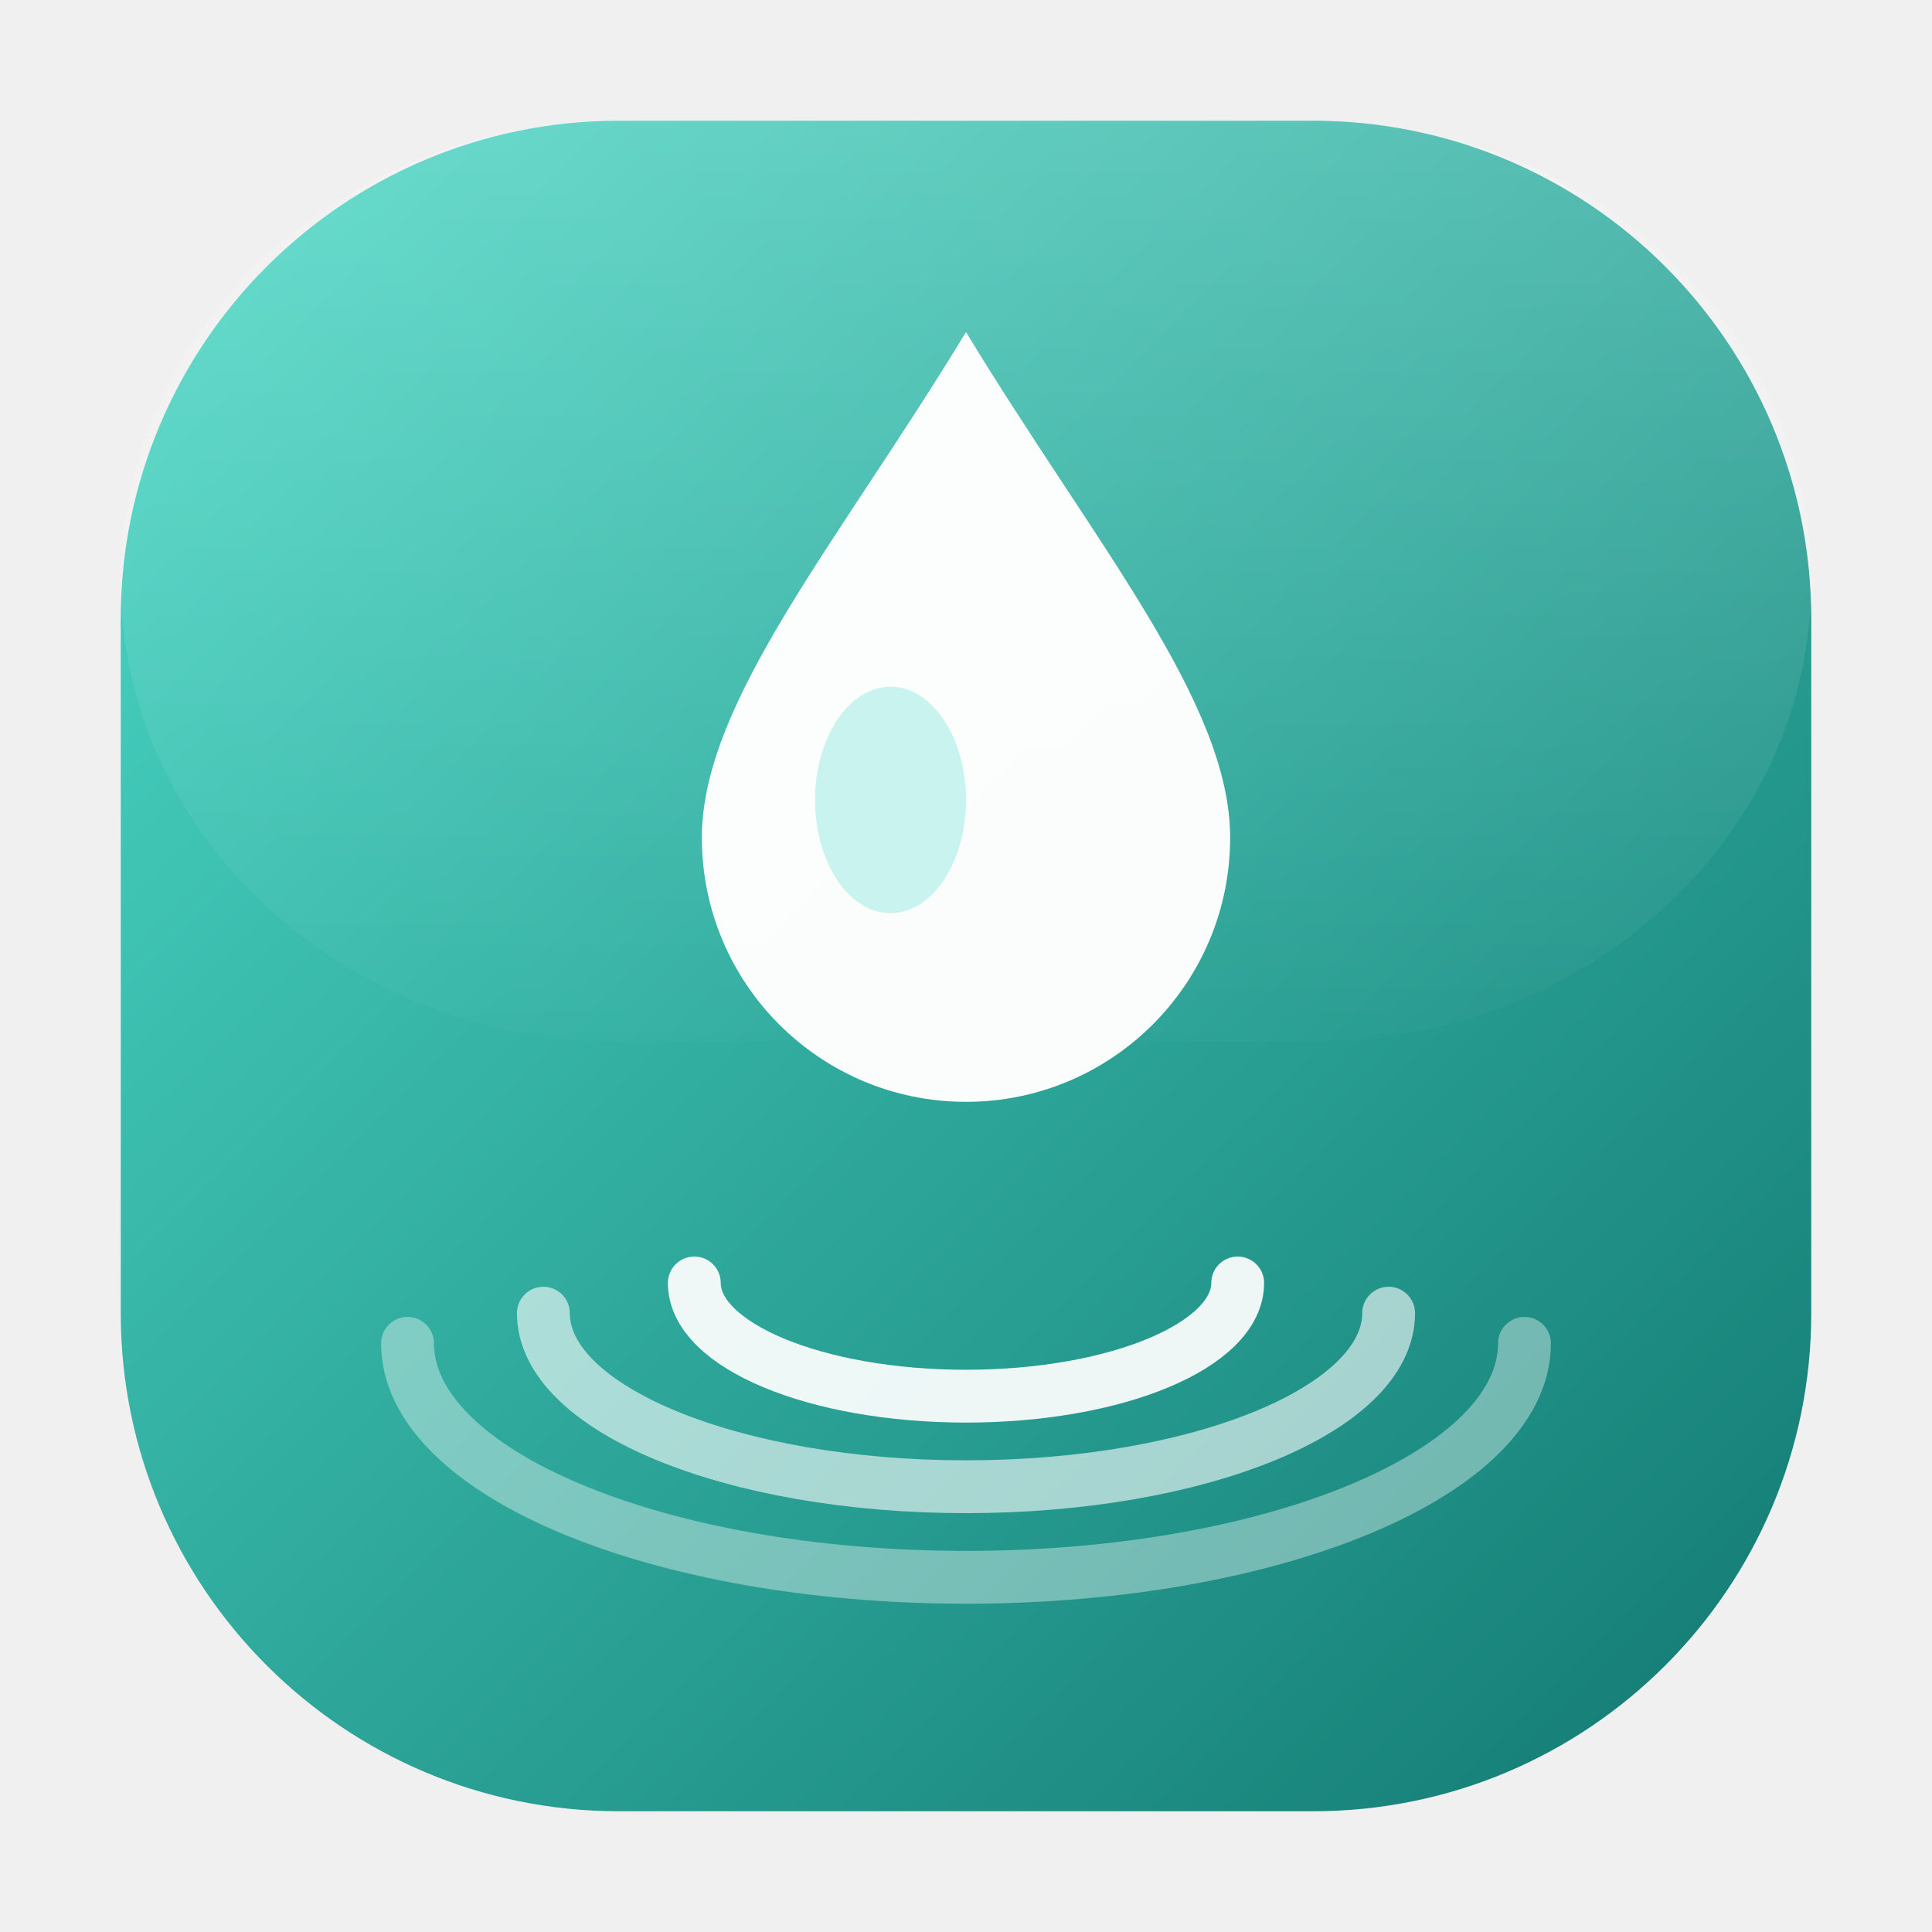
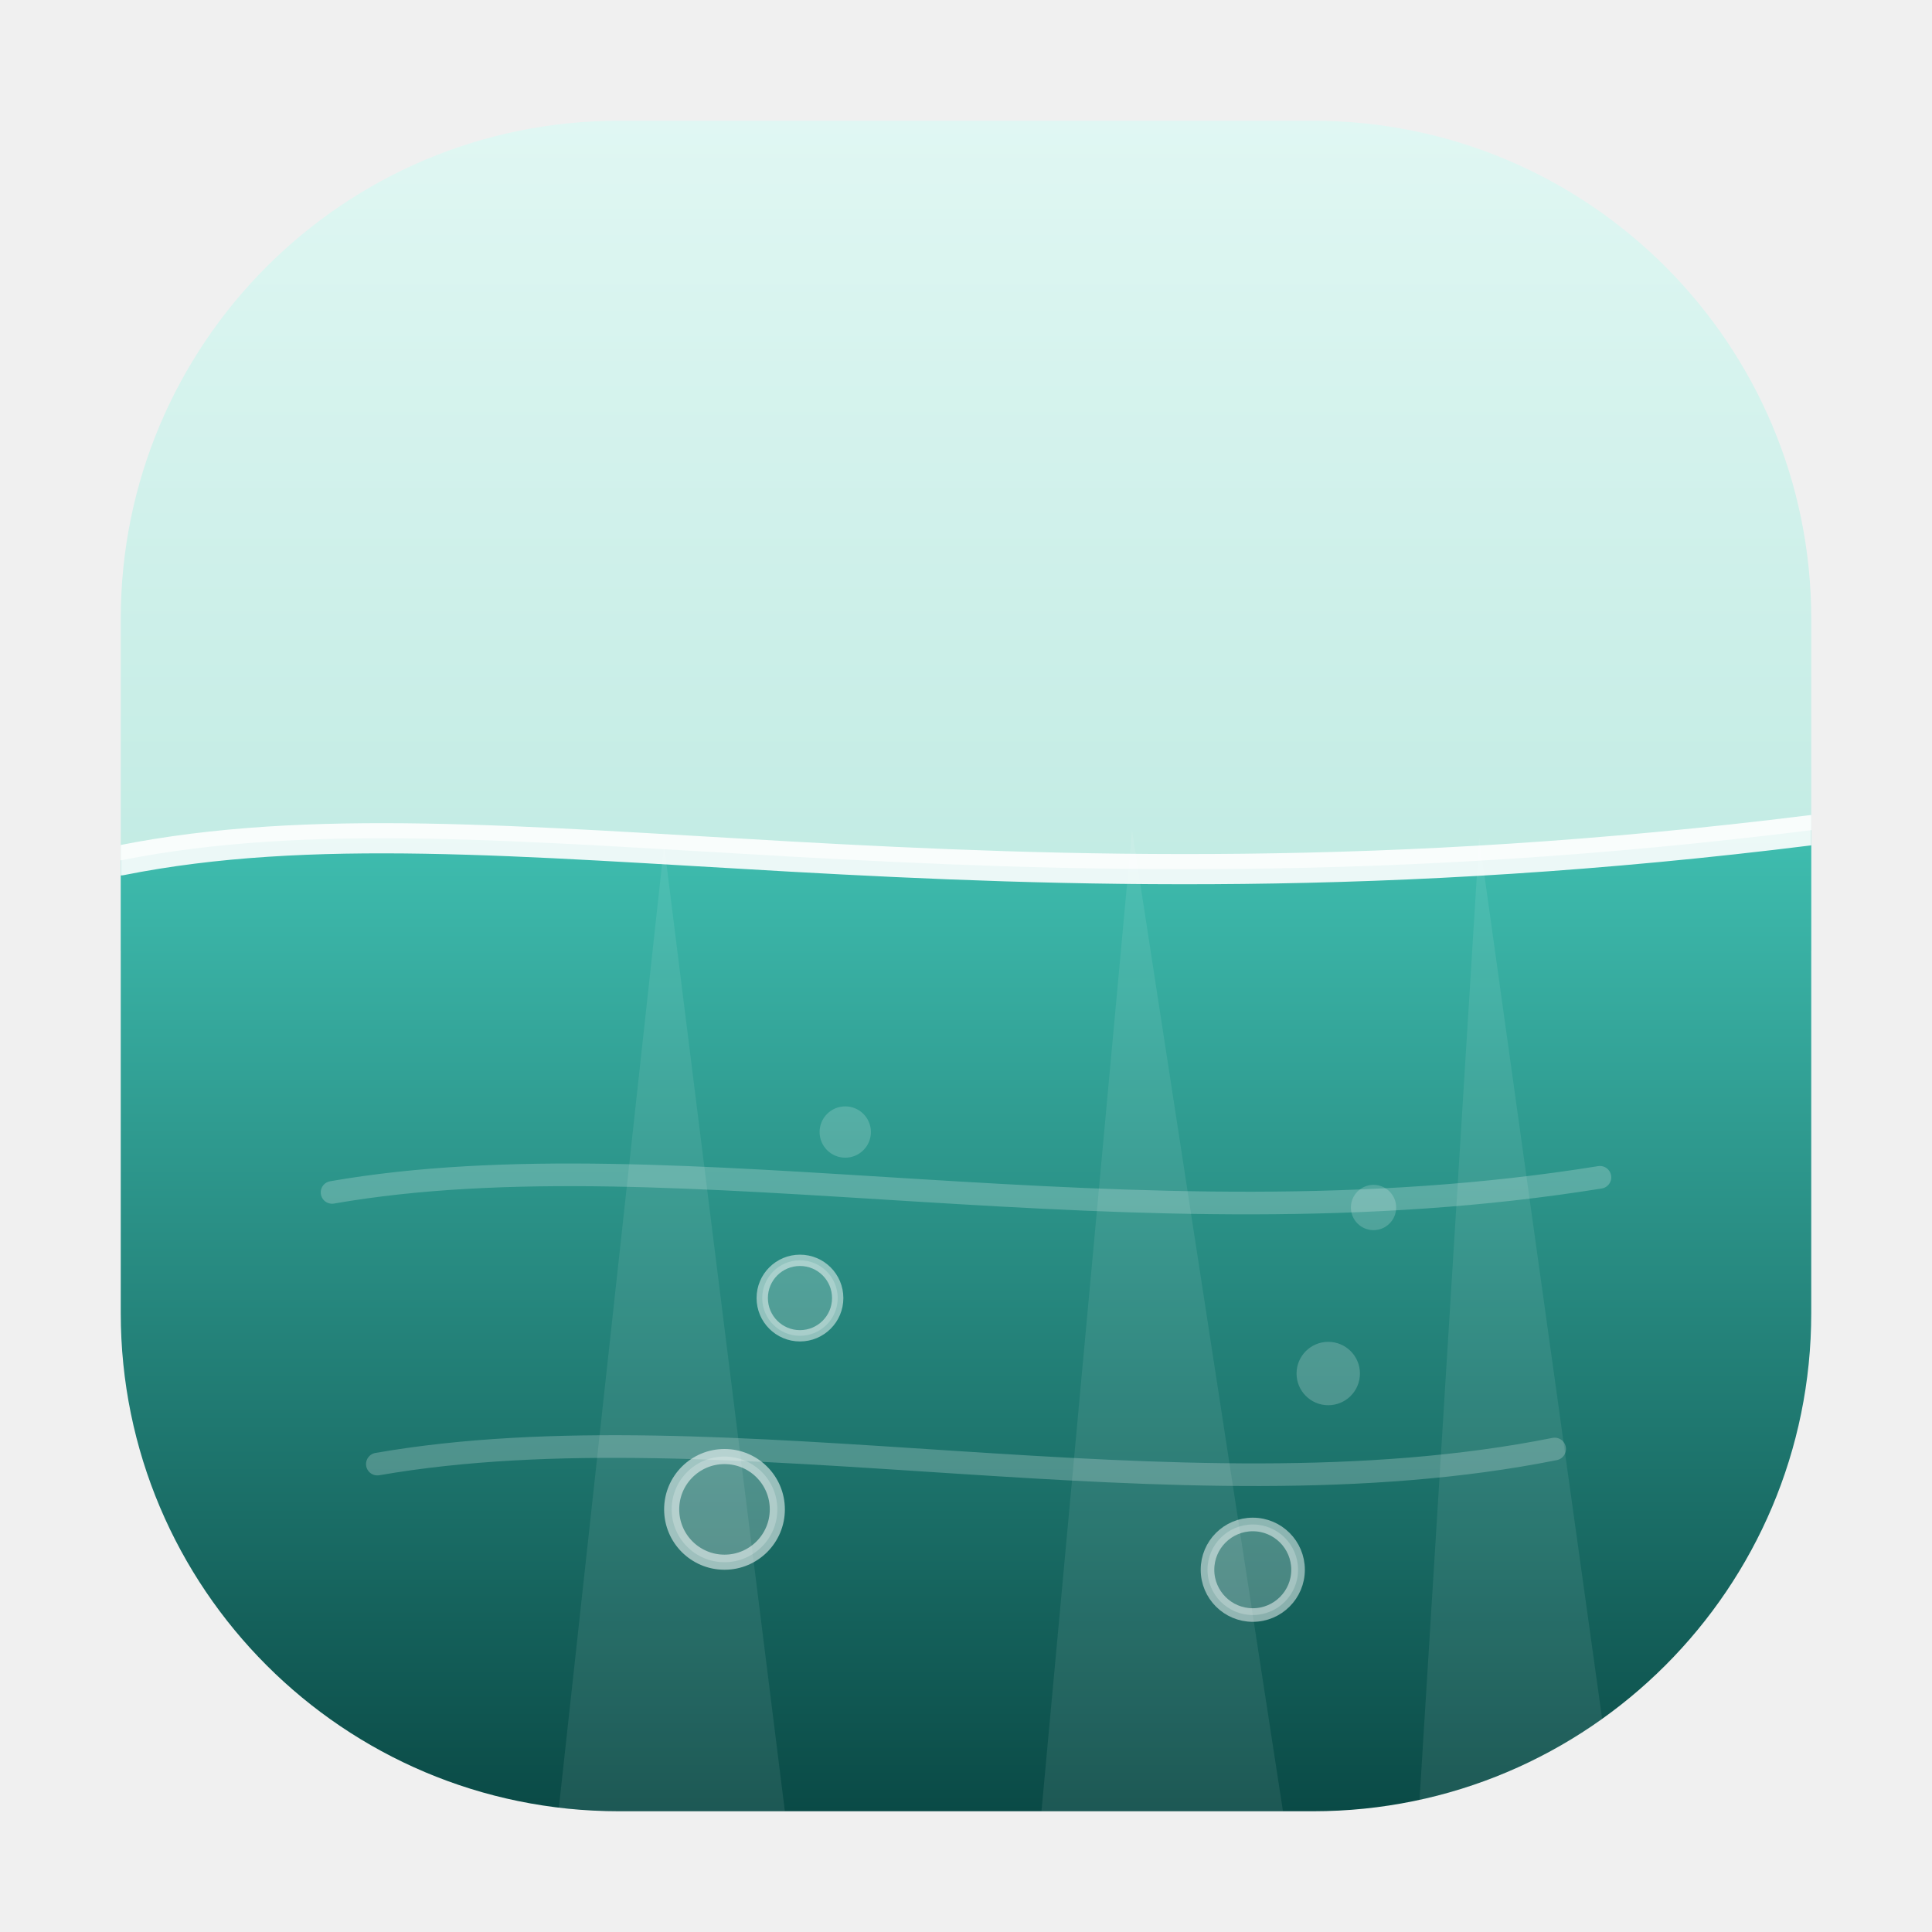
<svg xmlns="http://www.w3.org/2000/svg" width="256" height="256" viewBox="0 0 256 256" fill="none">
  <defs>
-     <linearGradient id="lfBg" x1="24" y1="24" x2="232" y2="232" gradientUnits="userSpaceOnUse">
-       <stop stop-color="#4AD6C4" />
-       <stop offset="1" stop-color="#147C74" />
+     <linearGradient id="lfAir" x1="128" y1="16" x2="128" y2="120" gradientUnits="userSpaceOnUse">
+       <stop stop-color="#E0F7F3" />
+       <stop offset="1" stop-color="#C1EBE3" />
    </linearGradient>
-     <linearGradient id="lfGlass" x1="128" y1="16" x2="128" y2="150" gradientUnits="userSpaceOnUse">
-       <stop stop-color="#FFFFFF" stop-opacity="0.18" />
-       <stop offset="1" stop-color="#FFFFFF" stop-opacity="0" />
+     <linearGradient id="lfWater" x1="128" y1="110" x2="128" y2="240" gradientUnits="userSpaceOnUse">
+       <stop stop-color="#3FBEB0" />
+       <stop offset="1" stop-color="#0A4A46" />
    </linearGradient>
+     <clipPath id="lfSquircle">
+       <rect x="16" y="16" width="224" height="224" rx="66" />
+     </clipPath>
  </defs>
-   <rect x="16" y="16" width="224" height="224" rx="66" fill="url(#lfBg)" />
-   <rect x="16" y="16" width="224" height="122" rx="66" fill="url(#lfGlass)" />
-   <g stroke="#FFFFFF" fill="none" stroke-linecap="round" stroke-width="7">
-     <path d="M92 170 A 36 15 0 0 0 164 170" opacity="0.92" />
-     <path d="M72 174 A 56 23 0 0 0 184 174" opacity="0.6" />
-     <path d="M54 178 A 74 31 0 0 0 202 178" opacity="0.38" />
+   <g clip-path="url(#lfSquircle)">
+     <rect x="16" y="16" width="224" height="110" fill="url(#lfAir)" />
+     <path d="M16 114 C 66 104, 128 124, 240 110 L 240 240 L 16 240 Z" fill="url(#lfWater)" />
+     <g fill="#FFFFFF" opacity="0.08">
+       <path d="M88 112 L 74 240 L 104 240 Z" />
+       <path d="M150 110 L 138 240 L 170 240 Z" />
+       <path d="M196 111 L 188 240 L 214 240 Z" />
+     </g>
+     <g stroke="#FFFFFF" fill="none" stroke-linecap="round" stroke-width="3" opacity="0.22">
+       <path d="M44 158 C 90 150, 150 166, 212 156" />
+       <path d="M50 194 C 96 186, 156 202, 206 192" />
+     </g>
+     <g fill="#FFFFFF">
+       <circle cx="96" cy="200" r="7" fill-opacity="0.22" stroke="#FFFFFF" stroke-opacity="0.55" stroke-width="2" />
+       <circle cx="106" cy="172" r="5" fill-opacity="0.2" stroke="#FFFFFF" stroke-opacity="0.5" stroke-width="1.5" />
+       <circle cx="112" cy="150" r="3.4" fill-opacity="0.18" />
+       <circle cx="166" cy="208" r="6" fill-opacity="0.22" stroke="#FFFFFF" stroke-opacity="0.5" stroke-width="1.8" />
+       <circle cx="176" cy="182" r="4.2" fill-opacity="0.2" />
+       <circle cx="182" cy="160" r="3" fill-opacity="0.18" />
+     </g>
+     <path d="M16 114 C 66 104, 128 124, 240 110" stroke="#FFFFFF" stroke-opacity="0.9" stroke-width="4" fill="none" stroke-linecap="round" />
  </g>
-   <path d="M128 44 C 145 72 163 93 163 111 A 35 35 0 1 1 93 111 C 93 93 111 72 128 44 Z" fill="#FFFFFF" fill-opacity="0.98" />
-   <ellipse cx="118" cy="106" rx="10" ry="15" fill="#4AD6C4" fill-opacity="0.28" />
</svg>
